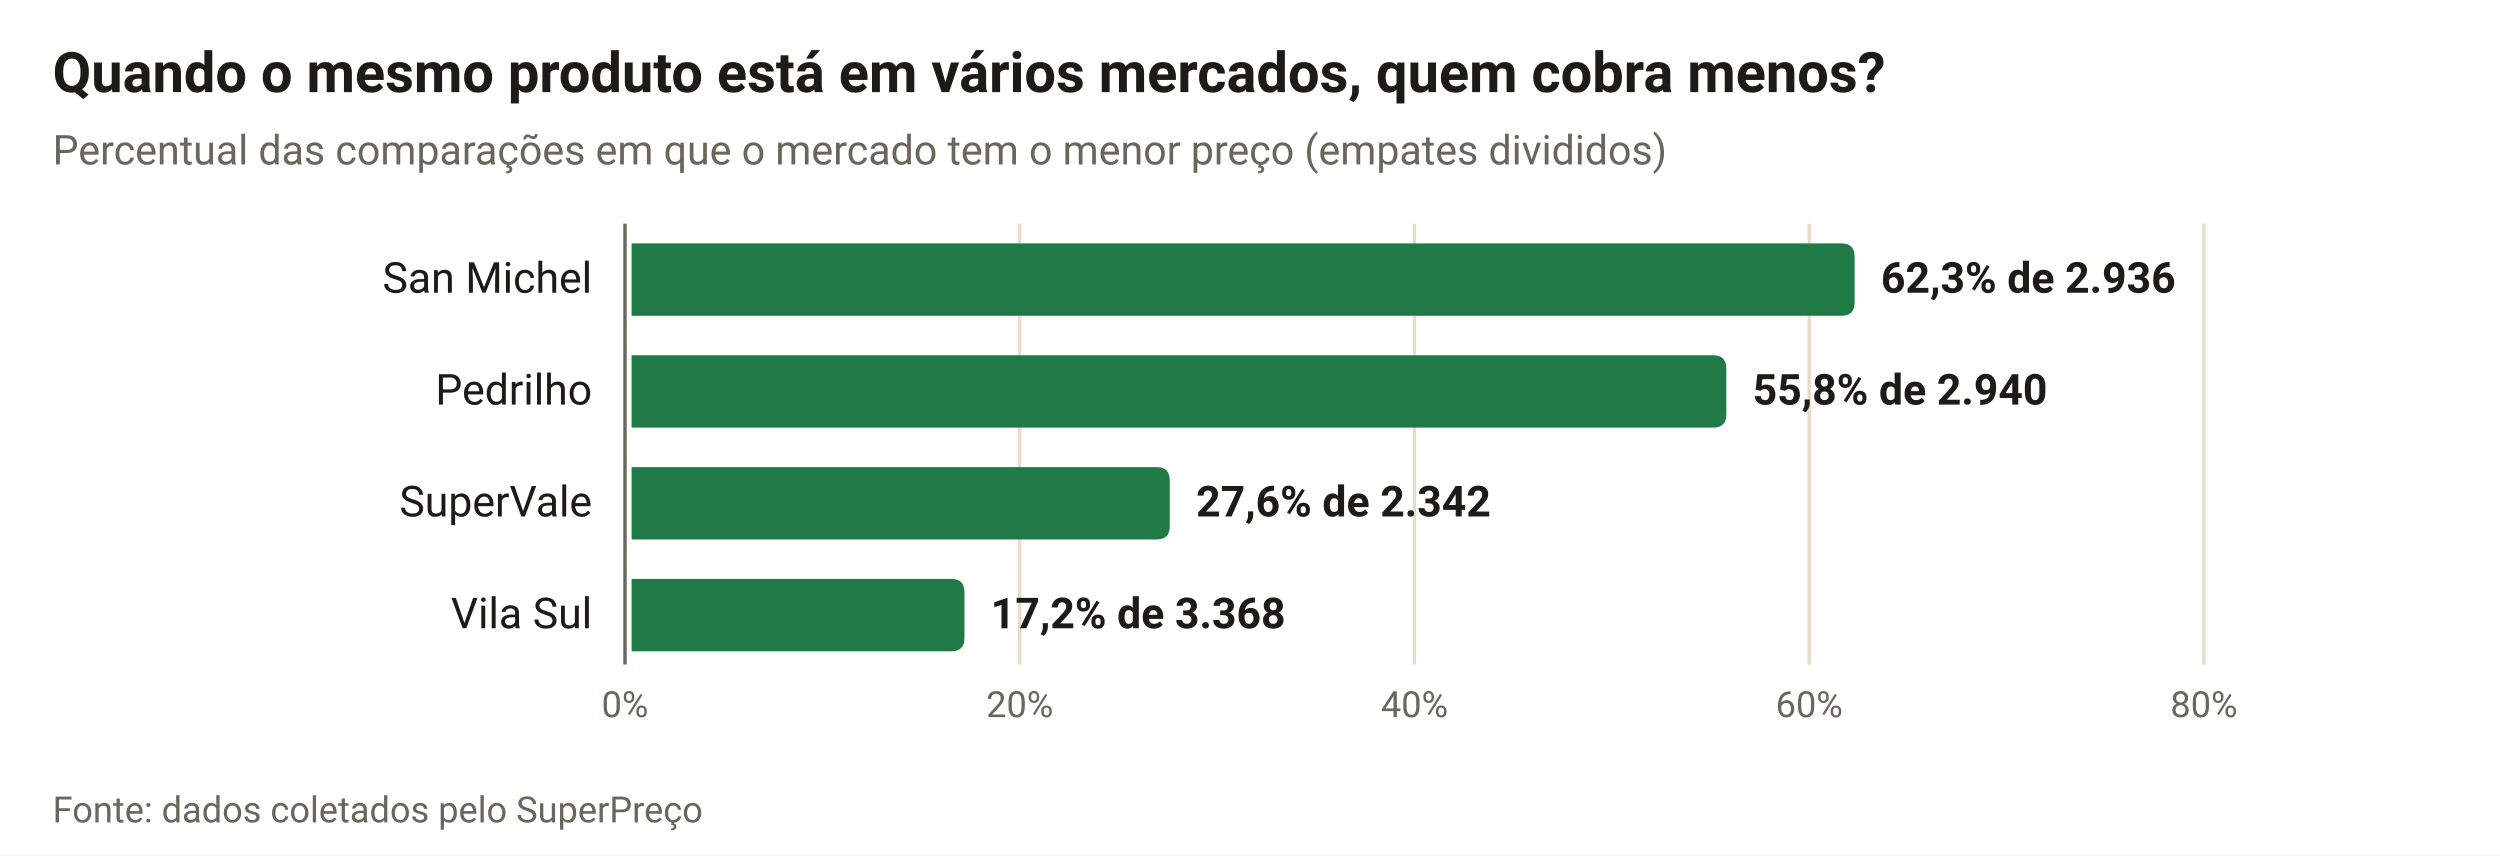
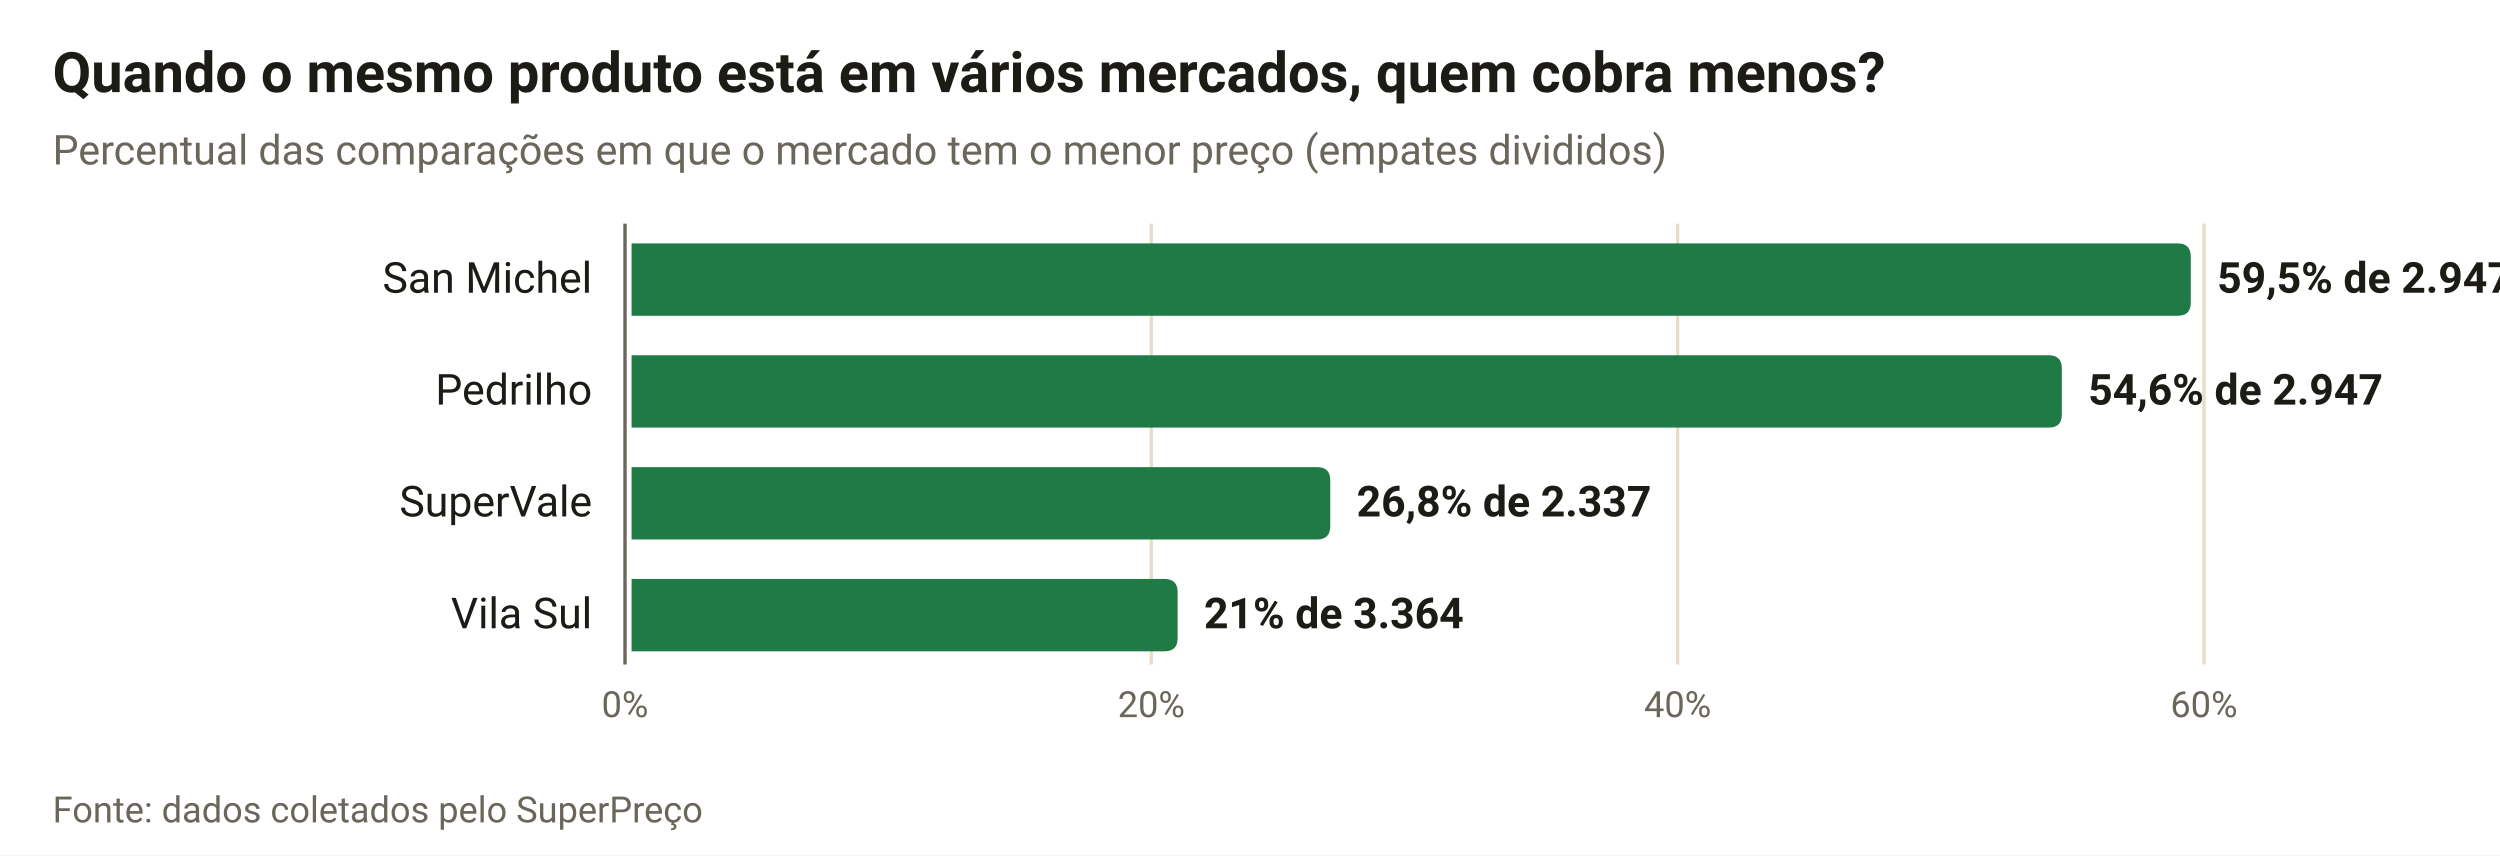
<svg xmlns="http://www.w3.org/2000/svg" width="760" height="260" viewBox="0 0 760 260" font-family="'Segoe UI', Roboto, 'Helvetica Neue', Arial, sans-serif" role="img" aria-label="Quando o mesmo produto está em vários mercados, quem cobra menos?">
  <rect width="760" height="260" fill="#ffffff" />
  <text x="16" y="28" font-size="17" font-weight="700" fill="#1d1b16">Quando o mesmo produto está em vários mercados, quem cobra menos?</text>
  <text x="16" y="50" font-size="12.5" fill="#6b665b">Percentual das comparações em que o mercado tem o menor preço (empates divididos)</text>
  <line x1="190" y1="68" x2="190" y2="202" stroke="#e6dcc8" stroke-width="1" />
  <text x="190" y="218" font-size="11" fill="#6b665b" text-anchor="middle">0%</text>
-   <line x1="310" y1="68" x2="310" y2="202" stroke="#e6dcc8" stroke-width="1" />
-   <text x="310" y="218" font-size="11" fill="#6b665b" text-anchor="middle">20%</text>
-   <line x1="430" y1="68" x2="430" y2="202" stroke="#e6dcc8" stroke-width="1" />
-   <text x="430" y="218" font-size="11" fill="#6b665b" text-anchor="middle">40%</text>
-   <line x1="550" y1="68" x2="550" y2="202" stroke="#e6dcc8" stroke-width="1" />
-   <text x="550" y="218" font-size="11" fill="#6b665b" text-anchor="middle">60%</text>
+   <line x1="350" y1="68" x2="350" y2="202" stroke="#e6dcc8" stroke-width="1" />
+   <text x="350" y="218" font-size="11" fill="#6b665b" text-anchor="middle">20%</text>
+   <line x1="510" y1="68" x2="510" y2="202" stroke="#e6dcc8" stroke-width="1" />
+   <text x="510" y="218" font-size="11" fill="#6b665b" text-anchor="middle">40%</text>
  <line x1="670" y1="68" x2="670" y2="202" stroke="#e6dcc8" stroke-width="1" />
-   <text x="670" y="218" font-size="11" fill="#6b665b" text-anchor="middle">80%</text>
+   <text x="670" y="218" font-size="11" fill="#6b665b" text-anchor="middle">60%</text>
  <line x1="190" y1="68" x2="190" y2="202" stroke="#6b665b" stroke-width="1" />
  <text x="180" y="89" font-size="13" fill="#1d1b16" text-anchor="end">San Michel</text>
-   <path d="M192,74 H559.8 Q563.8,74 563.8,78 V92 Q563.8,96 559.8,96 H192 Z" fill="#1f7a45" />
-   <text x="571.8" y="89" font-size="13" font-weight="600" fill="#1d1b16">62,3% de 2.936</text>
+   <path d="M192,74 H662 Q666,74 666,78 V92 Q666,96 662,96 H192 Z" fill="#1f7a45" />
+   <text x="674" y="89" font-size="13" font-weight="600" fill="#1d1b16">59,5% de 2.947</text>
  <text x="180" y="123" font-size="13" fill="#1d1b16" text-anchor="end">Pedrilho</text>
-   <path d="M192,108 H520.8 Q524.8,108 524.8,112 V126 Q524.8,130 520.8,130 H192 Z" fill="#1f7a45" />
-   <text x="532.8" y="123" font-size="13" font-weight="600" fill="#1d1b16">55,8% de 2.940</text>
+   <path d="M192,108 H622.8 Q626.8,108 626.8,112 V126 Q626.8,130 622.8,130 H192 Z" fill="#1f7a45" />
+   <text x="634.8" y="123" font-size="13" font-weight="600" fill="#1d1b16">54,6% de 2.947</text>
  <text x="180" y="157" font-size="13" fill="#1d1b16" text-anchor="end">SuperVale</text>
-   <path d="M192,142 H351.6 Q355.6,142 355.6,146 V160 Q355.6,164 351.6,164 H192 Z" fill="#1f7a45" />
-   <text x="363.6" y="157" font-size="13" font-weight="600" fill="#1d1b16">27,6% de 2.342</text>
+   <path d="M192,142 H400.4 Q404.4,142 404.4,146 V160 Q404.4,164 400.4,164 H192 Z" fill="#1f7a45" />
+   <text x="412.4" y="157" font-size="13" font-weight="600" fill="#1d1b16">26,8% de 2.337</text>
  <text x="180" y="191" font-size="13" fill="#1d1b16" text-anchor="end">Vila Sul</text>
-   <path d="M192,176 H289.2 Q293.2,176 293.2,180 V194 Q293.2,198 289.2,198 H192 Z" fill="#1f7a45" />
-   <text x="301.2" y="191" font-size="13" font-weight="600" fill="#1d1b16">17,2% de 3.368</text>
+   <path d="M192,176 H354 Q358,176 358,180 V194 Q358,198 354,198 H192 Z" fill="#1f7a45" />
+   <text x="366" y="191" font-size="13" font-weight="600" fill="#1d1b16">21% de 3.364</text>
  <text x="16" y="250" font-size="11" fill="#6b665b">Fonte: dados coletados pelo SuperPreço</text>
</svg>
